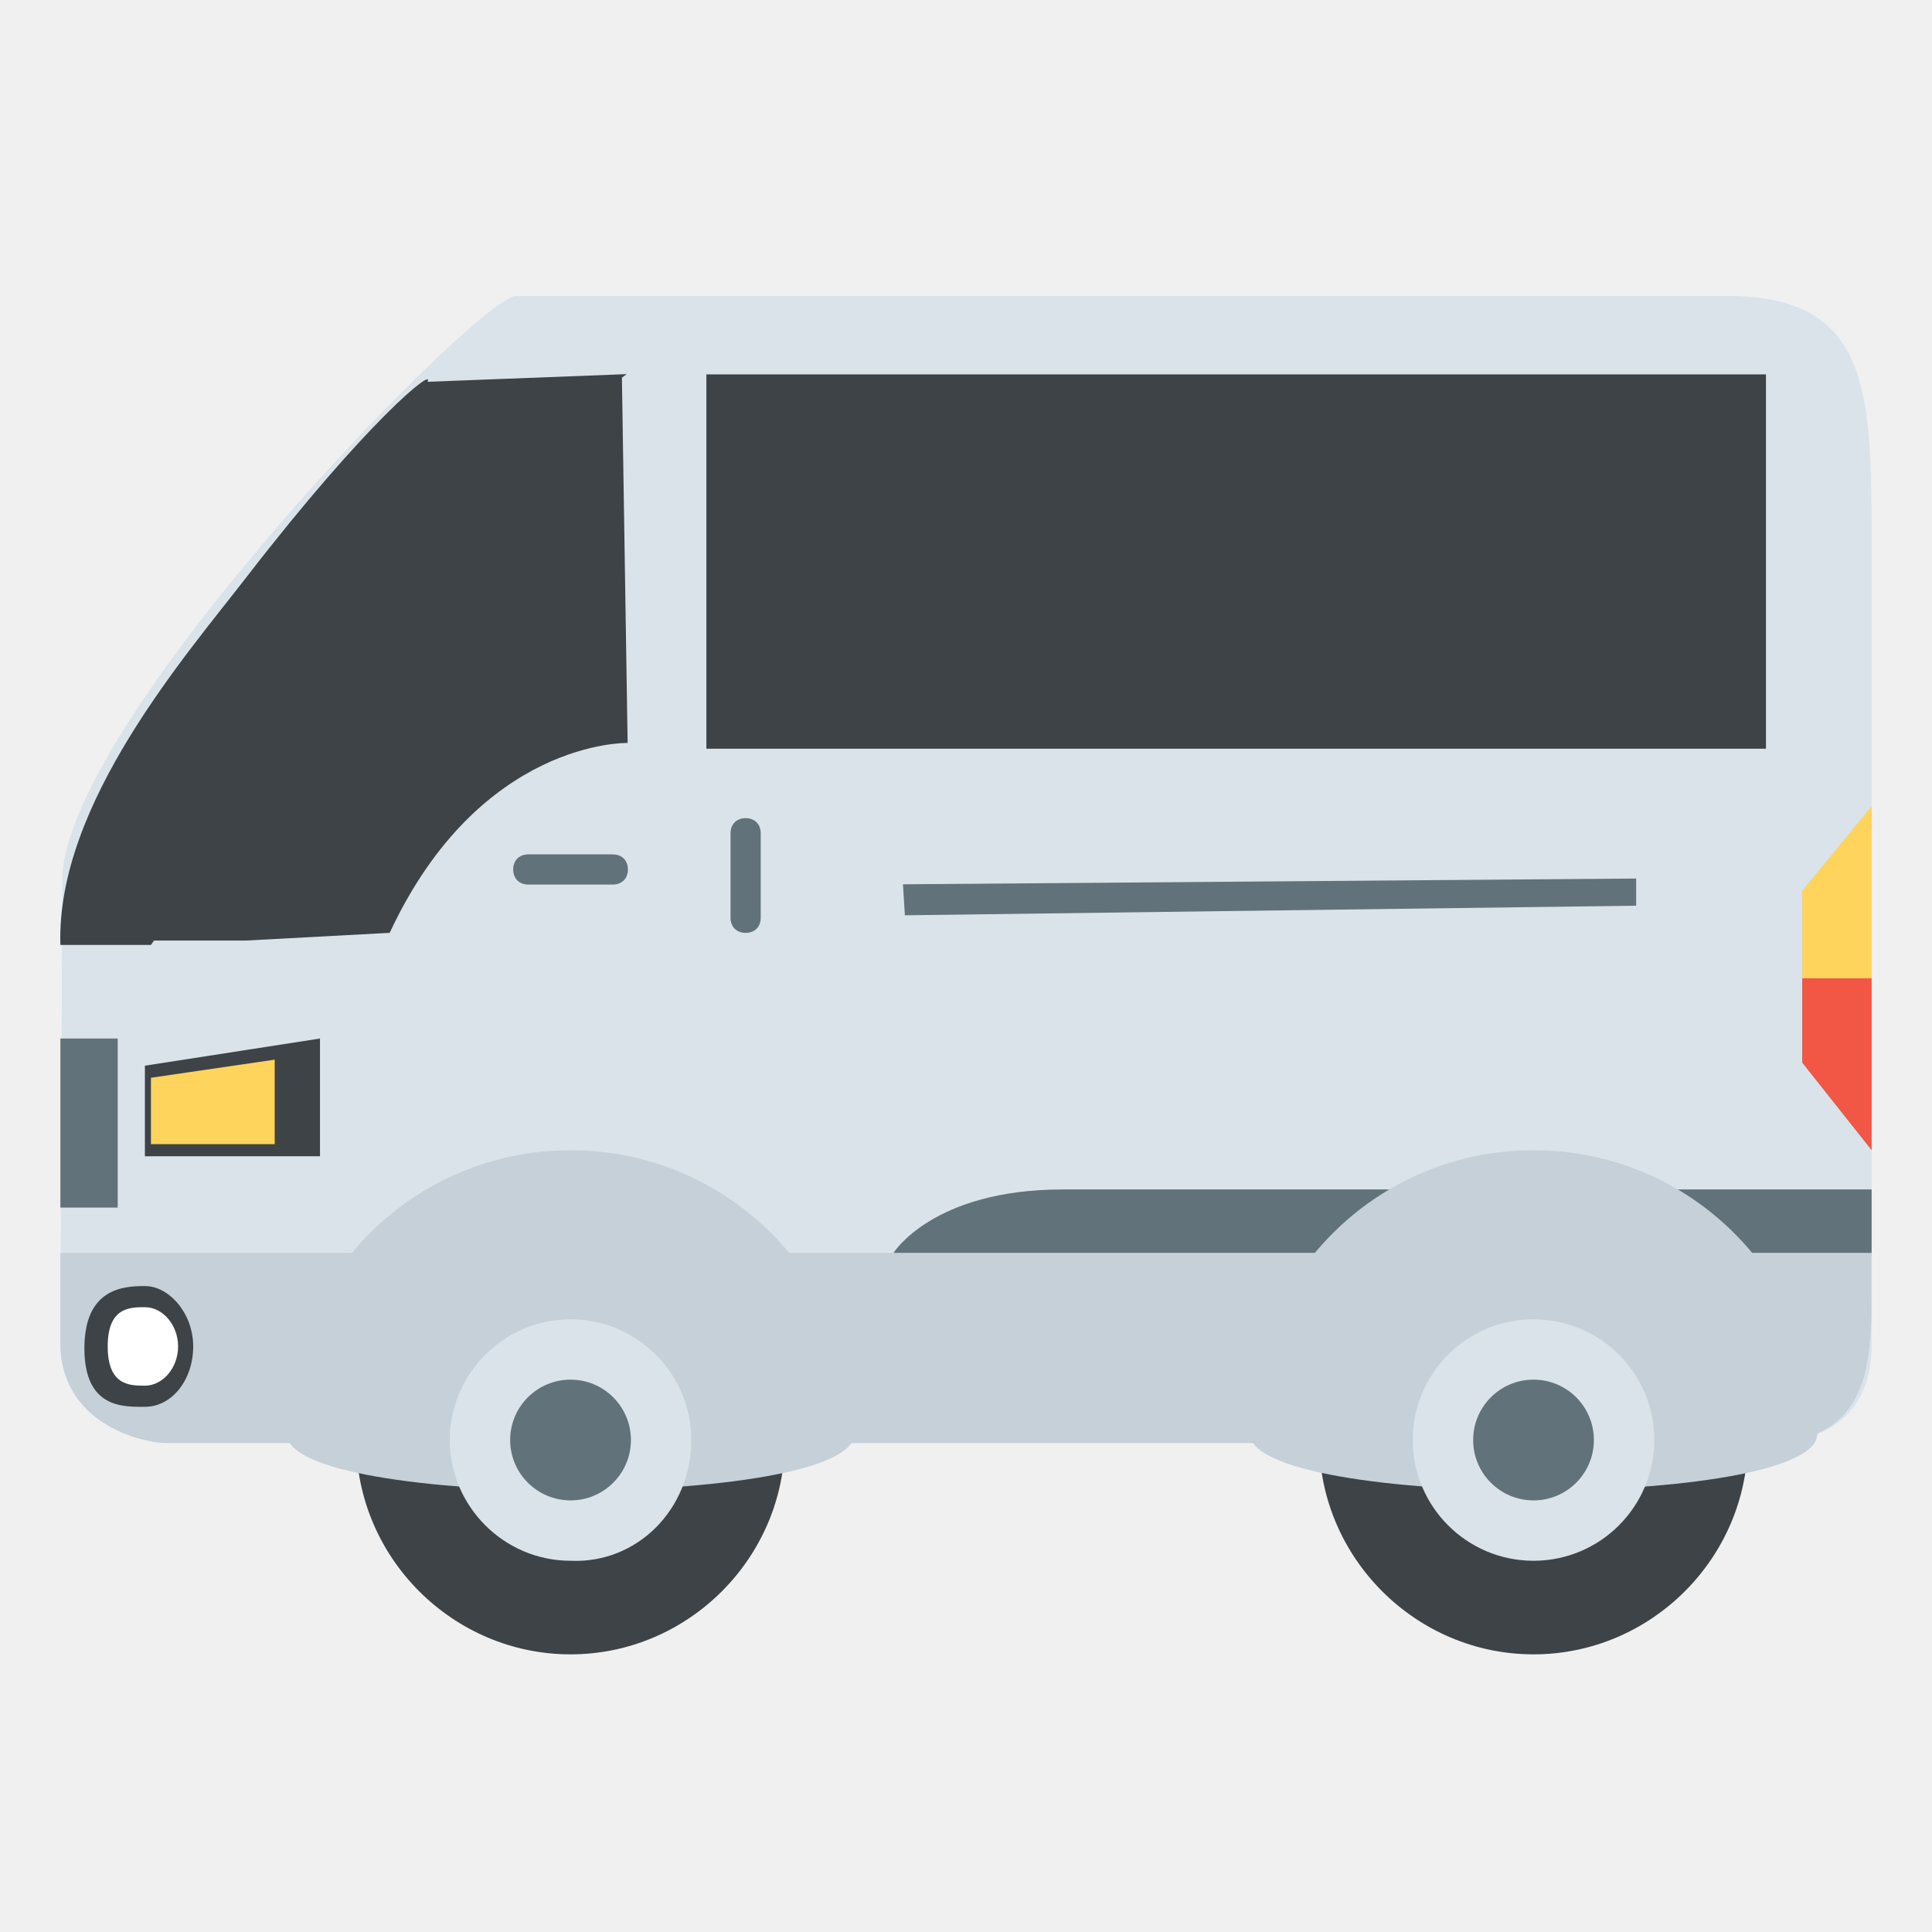
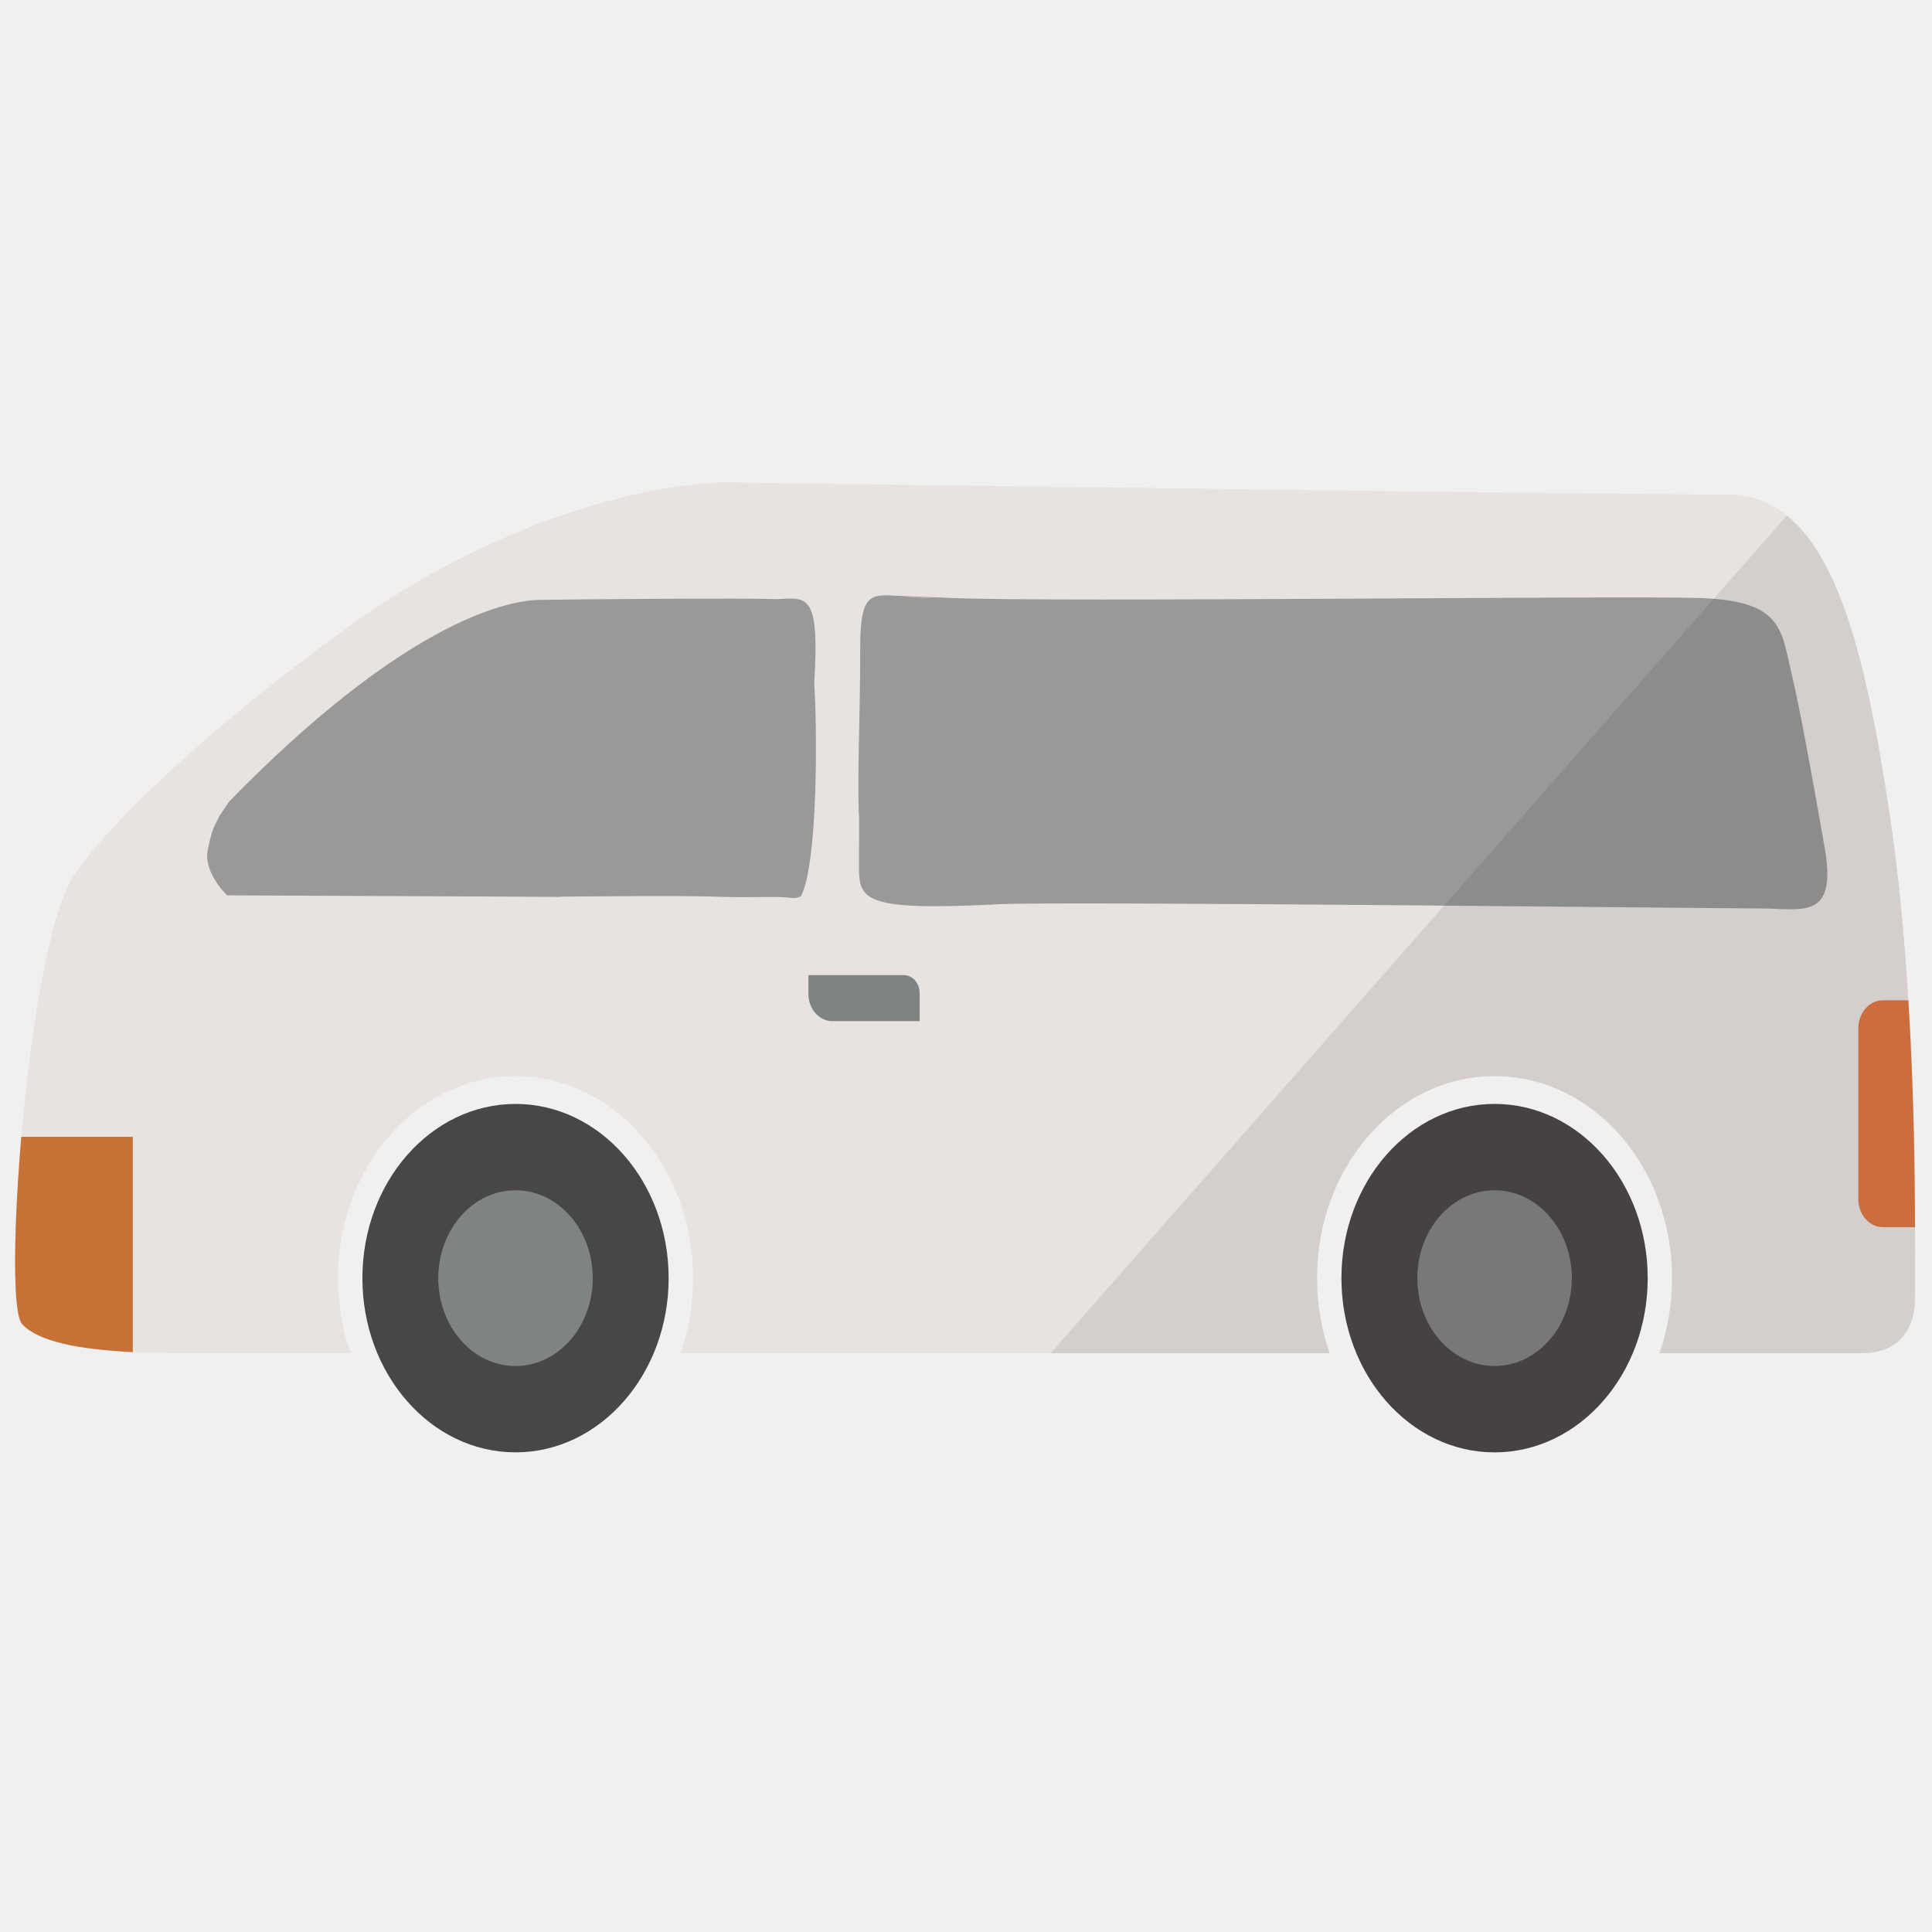
- <svg xmlns="http://www.w3.org/2000/svg" width="800px" height="800px" viewBox="0 0 64 64" aria-hidden="true" role="img" class="iconify iconify--emojione" preserveAspectRatio="xMidYMid meet" version="1.1" id="svg30">
-   <defs id="defs30" />
-   <g id="g67" transform="translate(0,-7.197588)">
-     <g id="g66">
-       <g id="g59">
-         <g id="g58">
-           <g id="g57">
-             <g id="g56">
-               <g id="g55">
-                 <g id="g54">
-                   <g id="g53">
-                     <g id="g52">
-                       <g id="g51">
-                         <g id="g47">
-                           <g id="g46">
-                             <g id="g45">
-                               <g id="g44">
-                                 <g id="g40">
-                                   <g id="g39">
-                                     <g id="g38">
-                                       <g id="g37">
-                                         <path d="m 57.9,54.9 c 0,-3.9 -3.2,-7.1 -7.1,-7.1 -3.9,0 -7.1,3.2 -7.1,7.1 0,3.9 3.2,7.1 7.1,7.1 3.9,0 7.1,-3.2 7.1,-7.1" fill="#3e4347" id="path14" />
-                                         <g id="g43">
-                                           <g id="g42">
-                                             <g id="g41">
-                                               <path d="m 26,54.9 c 0,-3.9 -3.2,-7.1 -7.1,-7.1 -3.9,0 -7.1,3.2 -7.1,7.1 0,3.9 3.2,7.1 7.1,7.1 3.9,0 7.1,-3.2 7.1,-7.1" fill="#3e4347" id="path21" />
-                                             </g>
-                                           </g>
-                                         </g>
-                                         <g id="g36">
-                                           <g id="g35">
-                                             <g id="g34">
-                                               <g id="g33">
-                                                 <g id="g32">
-                                                   <g id="g31">
-                                                     <g id="g30">
-                                                       <g id="g50">
-                                                         <g id="g49">
-                                                           <g id="g48">
-                                                             <g id="g60">
-                                                               <g id="g64">
-                                                                 <path d="m 62,51.6 c 0,0.6 0.1,3.4 -3.6,3.4 H 5.5 C 4.9,55 2.1,54.5 2,51.8 L 2.064,36.337 C 2.085,31.157 15.843,17 17.1,17 h 40.1 c 4.8,0 4.8,3.2 4.8,8.4 v 26.2" fill="#dae3ea" id="path1" />
-                                                               </g>
-                                                             </g>
-                                                           </g>
-                                                         </g>
-                                                       </g>
-                                                       <path d="m 62,49.8 c 0,2.5 0,5.2 -3.6,5.2 H 5.5 C 4.9,55 2.1,54.5 2,51.8 v -3.1 h 60 v 1.1" fill="#c5d0d8" id="path2" />
-                                                       <path d="M 8.154,38.354 12.909,38.099 C 15.9,31.682 20.791,31.809 20.791,31.809 L 20.6,19.6 c -5.891,3.435 -9.583,9.907 -15.754,18.754" id="path3" style="fill:#3e4347" />
-                                                       <path d="m 2,38.5 h 3 c 0,0 10.261,-15.009 15.761,-18.909 l -6.599,0.254 C 14.416,19.336 12.162,21.14 8.174,26.304 6.182,28.884 1.856,33.831 2,38.5" id="path4" style="fill:#3e4347" />
-                                                       <path d="M 23.4,19.6 H 58.5 V 32 H 23.4 Z" id="path5" style="fill:#3e4347" />
-                                                       <path d="m 6.4,51.8 c 0,1.1 -0.7,2 -1.6,2 -0.7,0 -2.004,0.064 -2.004,-1.936 C 2.796,49.864 4.1,49.8 4.8,49.8 c 0.8,0 1.6,0.9 1.6,2" id="path6" style="fill:#3e4347" />
-                                                       <path d="m 5.9,51.8 c 0,0.7 -0.5,1.3 -1.1,1.3 -0.5,0 -1.232,0 -1.232,-1.3 0,-1.3 0.732,-1.3 1.232,-1.3 0.6,0 1.1,0.6 1.1,1.3" fill="#ffffff" id="path7" />
-                                                       <path fill="#f15744" d="M 62,45.3 59.7,42.4 V 39.6 H 62 Z" id="path8" />
-                                                       <path fill="#ffd45c" d="M 59.7,36.7 62,33.9 v 5.7 h -2.3 z" id="path9" />
-                                                       <path fill="#3e4347" d="M 10.6,45.5 H 4.8 v -3 l 5.8,-0.9 z" id="path10" />
-                                                       <path fill="#ffffff" d="M 9.1,45.1 H 5 v -2.2 l 4.1,-0.6 z" id="path11" style="fill:#ffd45c" />
-                                                       <path d="M 62,46.6 H 35.2 c -4.3,0 -5.6,2.1 -5.6,2.1 H 62 v -2.1" fill="#62727a" id="path12" />
-                                                       <path d="m 60.2,54.7 c 0,-5.2 -4.2,-9.4 -9.4,-9.4 -5.2,0 -9.4,4.2 -9.4,9.4 0.1,2.5 18.8,2.5 18.8,0" fill="#c5d0d8" id="path13" />
-                                                       <circle cx="50.8" cy="54.9" r="4" fill="#dae3ea" id="circle14" />
-                                                       <circle cx="50.8" cy="54.9" r="2" fill="#62727a" id="circle20" />
-                                                       <path d="m 28.3,54.7 c 0,-5.2 -4.2,-9.4 -9.4,-9.4 -5.2,0 -9.4,4.2 -9.4,9.4 0,2.5 18.8,2.5 18.8,0" fill="#c5d0d8" id="path20" />
-                                                       <path d="m 22.9,54.9 c 0,-2.2 -1.8,-4 -4,-4 -2.2,0 -4,1.8 -4,4 0,2.2 1.8,4 4,4 2.2,0.1 4,-1.7 4,-4" fill="#dae3ea" id="path22" />
-                                                       <circle cx="18.9" cy="54.9" r="2" id="circle27" style="fill:#62727a" />
-                                                       <g id="g61">
-                                                         <path d="M 29.912,36.491 54.2,36.3 v 0.9 l -24.225,0.318 z" id="path27" style="fill:#62727a" />
-                                                       </g>
-                                                       <g id="g62">
-                                                         <path d="m 25.2,37.6 c 0,0.3 -0.2,0.5 -0.5,0.5 -0.3,0 -0.5,-0.2 -0.5,-0.5 v -2.8 c 0,-0.3 0.2,-0.5 0.5,-0.5 0.3,0 0.5,0.2 0.5,0.5 v 2.8" id="path28" style="fill:#62727a" />
-                                                       </g>
-                                                       <g id="g63">
-                                                         <g id="g65">
-                                                           <path d="M 17.5,36.5 C 17.2,36.5 17,36.3 17,36 c 0,-0.3 0.2,-0.5 0.5,-0.5 h 2.8 c 0.3,0 0.5,0.2 0.5,0.5 0,0.3 -0.2,0.5 -0.5,0.5 h -2.8" id="path29" style="fill:#62727a" />
-                                                         </g>
-                                                       </g>
-                                                       <path d="m 2,41.6 h 1.9 v 5.6 H 2 Z" id="path30" style="fill:#62727a" />
-                                                     </g>
-                                                   </g>
-                                                 </g>
-                                               </g>
-                                             </g>
-                                           </g>
-                                         </g>
-                                       </g>
-                                     </g>
-                                   </g>
-                                 </g>
-                               </g>
-                             </g>
-                           </g>
-                         </g>
-                       </g>
-                     </g>
-                   </g>
-                 </g>
-               </g>
-             </g>
-           </g>
-         </g>
+ <svg xmlns="http://www.w3.org/2000/svg" width="512mm" height="512mm" viewBox="0 0 512 512" version="1.1" id="svg1">
+   <defs id="defs1" />
+   <g id="layer1">
+     <g id="g17" transform="matrix(0.9834503,0,0,1.118899,4.000637,-18.75122)">
+       <g id="g16">
+         <path style="opacity:0.05;fill:#040000" d="m 511.989,307.401 c -0.009,-3.496 -0.038,-7.399 -0.098,-11.602 -0.077,-5.682 -0.223,-11.944 -0.466,-18.578 -0.269,-7.471 -0.657,-15.406 -1.224,-23.562 h -0.027 l -10e-4,-0.017 c -1.028,-14.769 -2.633,-30.247 -5.138,-44.697 -3.34,-19.457 -7,-35.707 -12.073,-48.036 -3.939,-9.605 -8.658,-16.844 -14.596,-21.406 l -197.753,197.753 h 73.635 c -2.183,-5.458 -3.403,-11.496 -3.403,-17.789 0,-26.458 21.385,-47.844 47.844,-47.844 26.458,0 47.843,21.386 47.843,47.844 0,6.293 -1.22,12.331 -3.404,17.789 h 54.202 c 11.431,0 14.642,-6.742 14.642,-13.164 0,-3.02 0.064,-8.862 0,-16.691 z" id="path1" />
+         <circle style="opacity:0.05;fill:#040000" cx="398.692" cy="319.473" r="41.261" id="circle1" />
+         <path style="fill:#e8e3e0" d="m 511.953,324.106 c 0,6.422 -3.211,13.164 -14.642,13.164 H 443.11 c 2.183,-5.458 3.403,-11.496 3.403,-17.789 0,-26.458 -21.385,-47.843 -47.844,-47.843 -26.459,0 -47.844,21.386 -47.844,47.843 0,6.294 1.22,12.331 3.404,17.789 H 179.294 c 2.184,-5.458 3.404,-11.496 3.404,-17.789 0,-26.458 -21.45,-47.843 -47.844,-47.843 -26.459,0 -47.844,21.386 -47.844,47.843 0,6.294 1.22,12.331 3.404,17.789 H 54.065 c -7,0 -14.835,0.066 -22.348,-0.257 -6.936,-0.32 -13.615,-0.898 -19.009,-2.054 -4.752,-1.028 -8.541,-2.44 -10.789,-4.559 -0.899,-0.836 -1.477,-3.661 -1.734,-7.963 -0.513,-8.22 0.064,-21.836 1.477,-36.414 2.505,-25.109 7.578,-53.11 14,-61.65 9.248,-12.265 36.092,-34.937 73.917,-59.019 34.165,-21.707 72.183,-33.202 100.825,-34.358 0,0 236.522,2.89 270.943,2.89 1.734,0 3.404,0.129 4.945,0.386 12.073,1.991 20.358,11.303 26.651,26.651 5.073,12.33 8.734,28.579 12.073,48.036 2.504,14.449 4.11,29.927 5.137,44.697 1.477,20.743 1.798,40.203 1.798,53.753 0.067,7.834 0.002,13.677 0.002,16.697 z" id="path2" />
+         <path style="fill:#999999;stroke-width:0.52" d="m 56.871,207.686 -1.768,2.254 c -1.597,2.982 -1.875,2.593 -3.195,8.205 -0.888,3.775 2.282,8.147 5.236,10.677 134.272,0.49 70.214,0.401 96.673,0.256 18.224,-0.1 26.206,-0.196 36.961,0.107 7.738,0.218 13.409,-0.152 16.984,0.124 2.161,0.167 2.591,0.332 4.01,-0.276 4.691,-8.035 4.357,-40.606 3.568,-50.321 1.489,-21.42 -1.741,-20.445 -10.021,-20.052 -8.108,-0.286 -54.14,0.018 -64.136,0.187 -9.994,0.169 -37.743,6.497 -83.584,47.83 z" id="path3" />
+         <path style="fill:#999999" d="m 247.693,158.399 c -16.332,0 -20.036,-5.005 -19.967,13.006 0.053,13.87 -1.003,33.455 -0.161,40.424 0.486,4.026 0.025,-58.41 -0.164,10.091 -0.022,8.102 1.281,10.626 37.574,9.011 17.175,-0.765 194.593,0.995 205.481,0.995 10.888,0 20.63,2.986 17.192,-14.266 -3.438,-17.252 -6.602,-32.689 -8.883,-41.138 -2.865,-10.616 -2.382,-17.46 -24.732,-18.123 -20.292,-0.603 -173.881,1.06 -201.939,-0.015 -32.624,-1.25 -4.401,0.015 -4.401,0.015 z" id="path4" />
+         <circle style="fill:#494649" cx="134.848" cy="319.486" r="41.261" id="circle4" />
+         <circle style="fill:#7f8384" cx="134.848" cy="319.486" r="20.814" id="circle5" />
+         <circle style="fill:#494649" cx="398.673" cy="319.486" r="41.261" id="circle6" />
+         <circle style="fill:#7f8384" cx="398.673" cy="319.486" r="20.814" id="circle7" />
+         <path style="fill:#c87137" d="m 31.717,286.022 v 50.99 c -6.936,-0.32 -13.615,-0.898 -19.009,-2.054 -4.752,-1.028 -8.541,-2.44 -10.789,-4.559 -0.899,-0.836 -1.477,-3.661 -1.734,-7.963 -0.513,-8.22 0.064,-21.836 1.477,-36.414 z" id="path7" />
+         <path style="fill:#de7740" d="m 511.971,307.414 h -8.653 c -3.645,0 -6.625,-2.98 -6.625,-6.625 v -40.493 c 0,-3.645 2.98,-6.625 6.625,-6.625 h 6.865 c 1.444,20.758 1.754,40.196 1.788,53.743 z" id="path8" />
+         <path style="fill:#7f8384" d="m 243.746,258.616 h -23.547 c -3.532,0 -6.422,-2.89 -6.422,-6.422 v -4.476 h 25.709 c 2.353,0 4.26,1.907 4.26,4.26 z" id="path9" />
+         <path style="opacity:0.1;fill:#231815" d="m 511.953,307.413 h 0.017 c -0.008,-3.362 -0.034,-7.088 -0.089,-11.105 -0.077,-5.84 -0.224,-12.314 -0.477,-19.177 -0.27,-7.441 -0.657,-15.342 -1.221,-23.458 h -0.027 l -0.001,-0.019 c -1.027,-14.769 -2.632,-30.247 -5.137,-44.697 -3.34,-19.457 -7,-35.707 -12.073,-48.036 -4.139,-10.094 -9.169,-17.515 -15.542,-22.021 l -198.369,198.369 h 75.195 c -2.182,-5.456 -3.403,-11.496 -3.403,-17.789 0,-26.456 21.385,-47.842 47.844,-47.842 26.458,0 47.843,21.386 47.843,47.842 0,6.293 -1.221,12.333 -3.404,17.789 h 54.201 c 11.431,0 14.642,-6.742 14.642,-13.164 10e-4,-3.018 0.066,-8.86 10e-4,-16.692 z" id="path10" />
+         <circle style="opacity:0.1;fill:#231815" cx="398.673" cy="319.486" r="41.26" id="circle10" />
+         <path style="fill:#999999;stroke-width:0.252" d="M 384.813,158.182 77.444,159.302" id="path5" />
+         <path style="fill:#999999;stroke-width:0.252" d="M 391.606,158.182 84.661,159.675" id="path6" />
+         <path style="fill:#999999;stroke-width:0.252" d="M 383.964,157.809 65.982,161.54" id="path11" />
      </g>
    </g>
  </g>
</svg>
